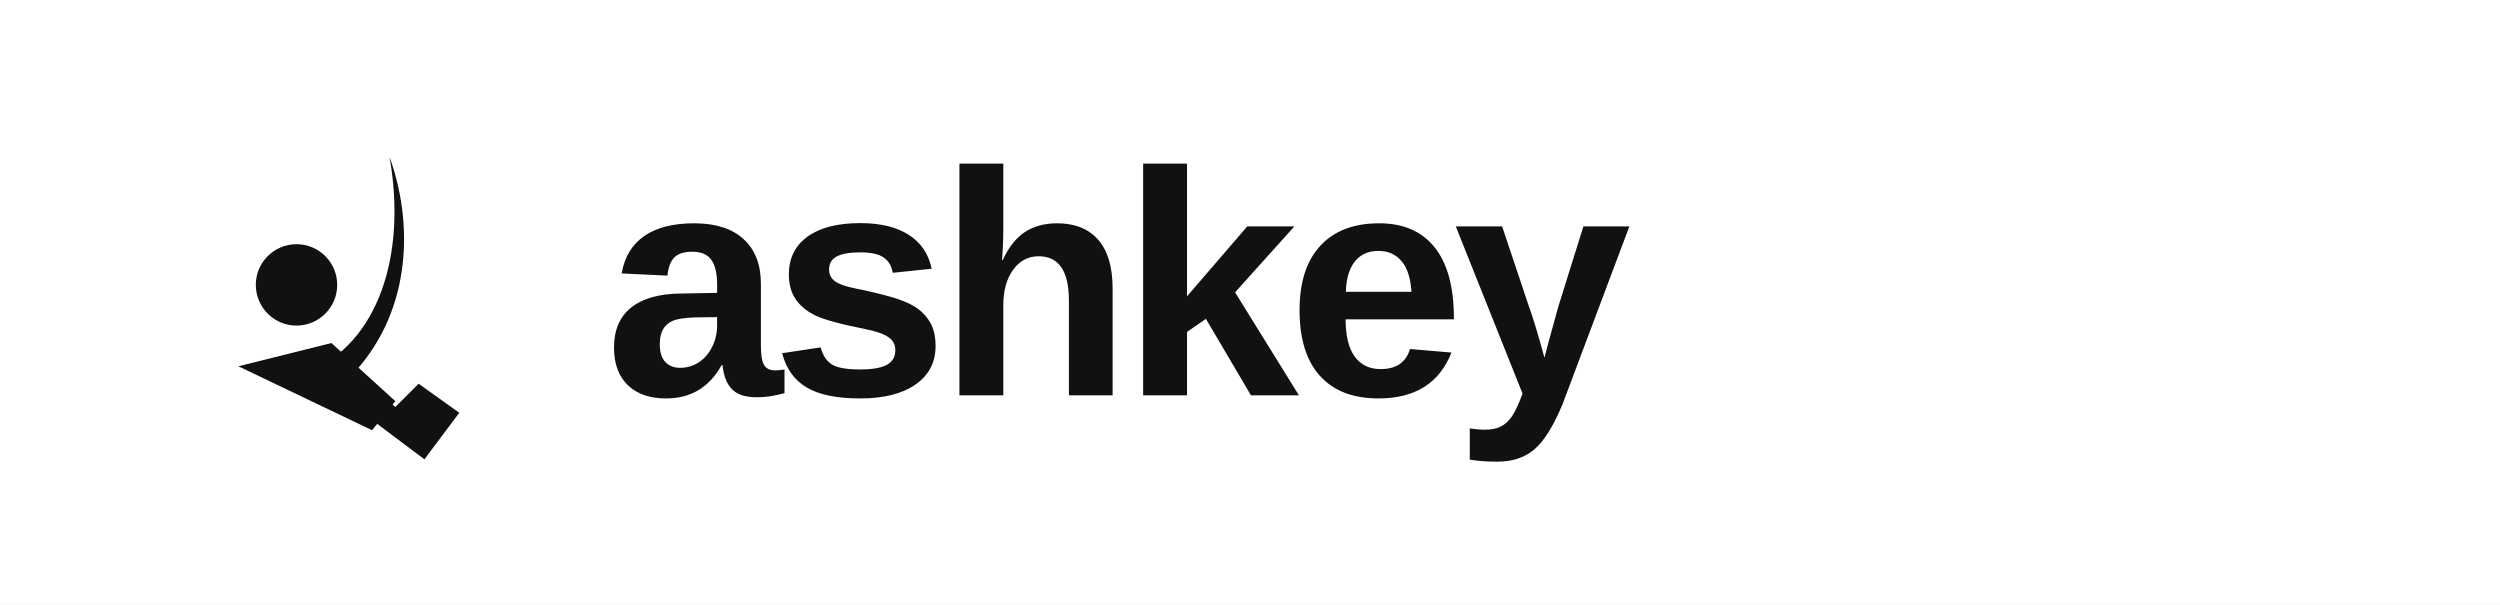
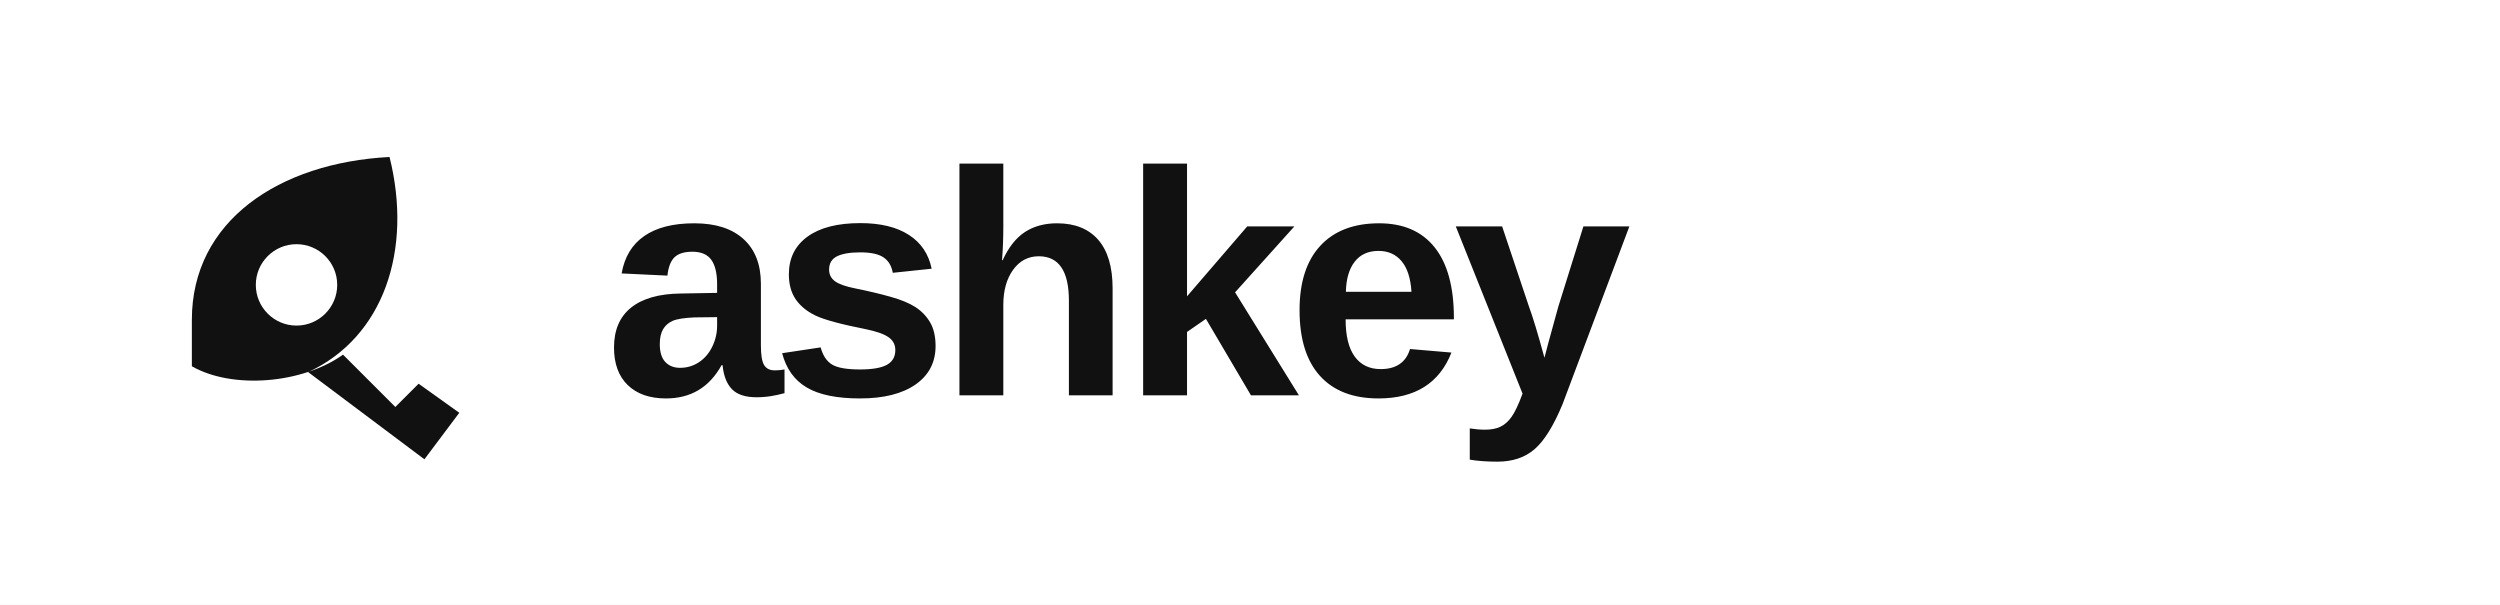
<svg xmlns="http://www.w3.org/2000/svg" width="430" height="104" viewBox="0 0 430 104" role="img" aria-label="Ashkey mono editable wordmark">
  <rect width="430" height="104" fill="#ffffff" />
  <g transform="translate(22 20) scale(1)">
    <g transform="translate(0 0)">
-       <path fill="#111111" fill-rule="evenodd" d="M10 35C10 18 24 8 45 7C48 24 43 39 31 44L51 59L57 51L50 46L46 50L39 44C49 33 49 18 45 7C24 8 10 18 10 35ZM22 29a7 7 0 1 0 14 0a7 7 0 1 0-14 0Z" />
-       <path d="M19 43L35 39L46 49L42 54Z" fill="#111111" />
+       <path fill="#111111" fill-rule="evenodd" d="M11 35C11 18 26 8 45 7C49 23 44 38 31 44L51 59L57 51L50 46L46 50L37 41C30 46 18 47 11 43ZM22 29a7 7 0 1 0 14 0a7 7 0 1 0-14 0Z" />
    </g>
    <text x="82" y="48" fill="#111111" font-family="Arial, sans-serif" font-size="55" font-weight="600" letter-spacing="-2">ashkey</text>
  </g>
</svg>
